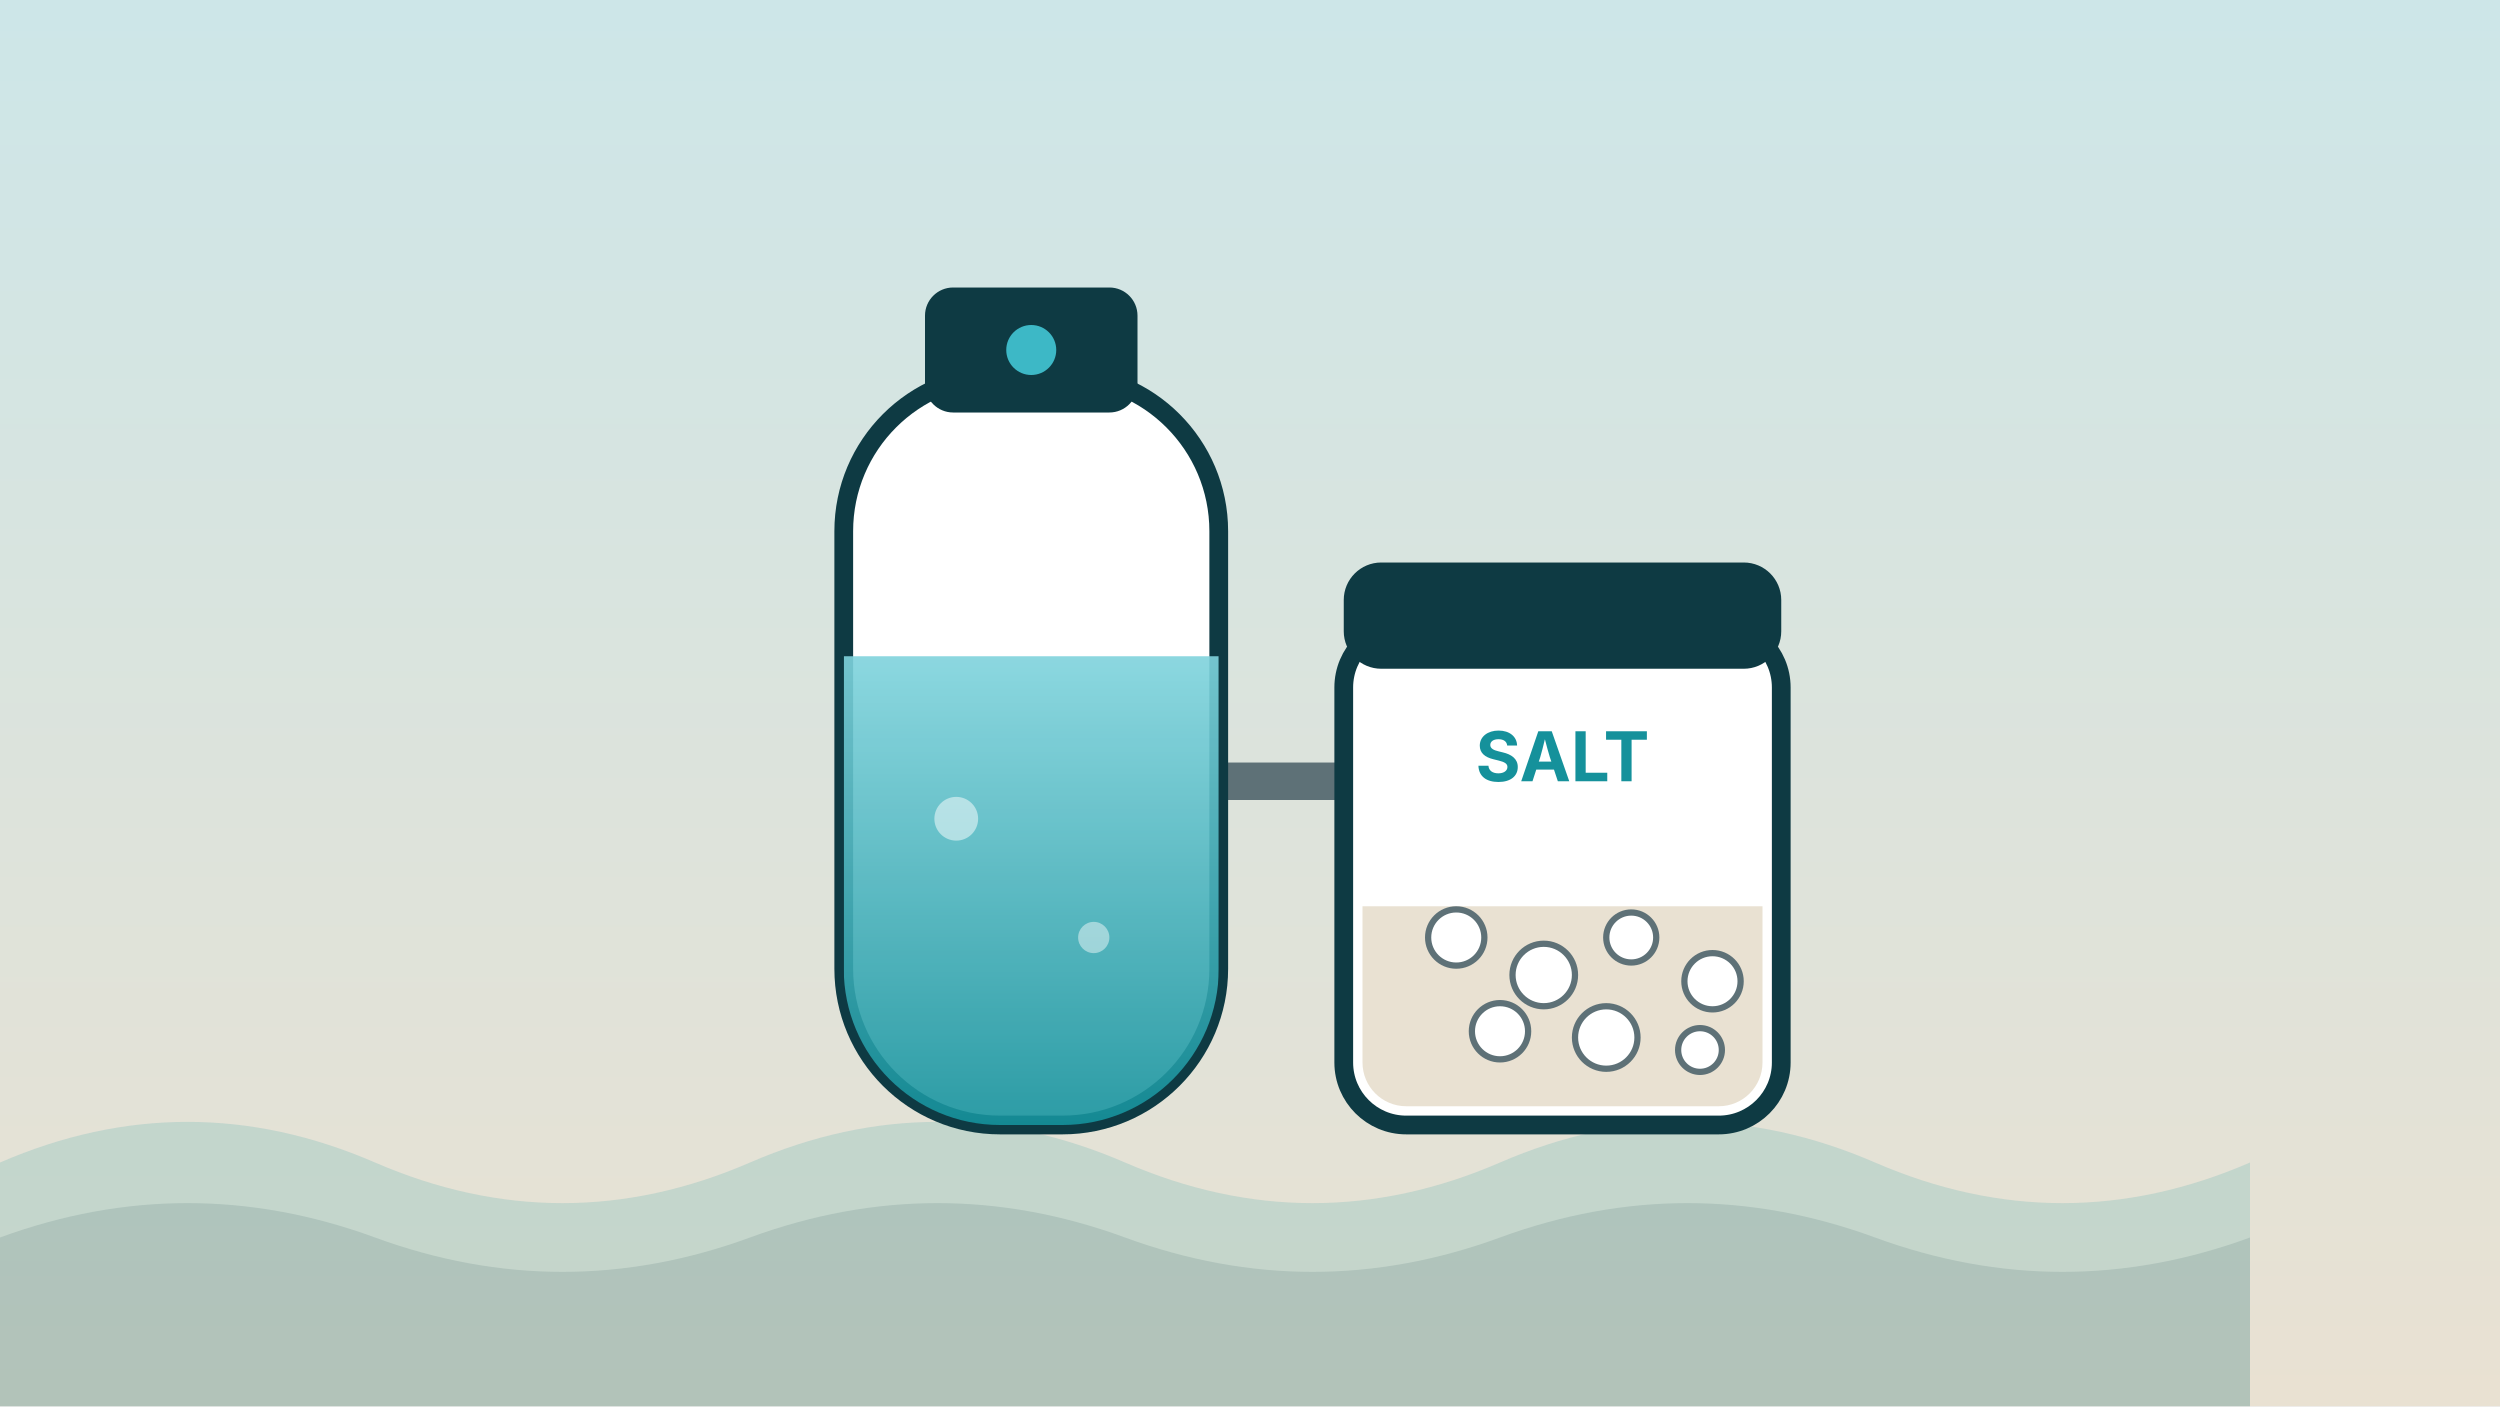
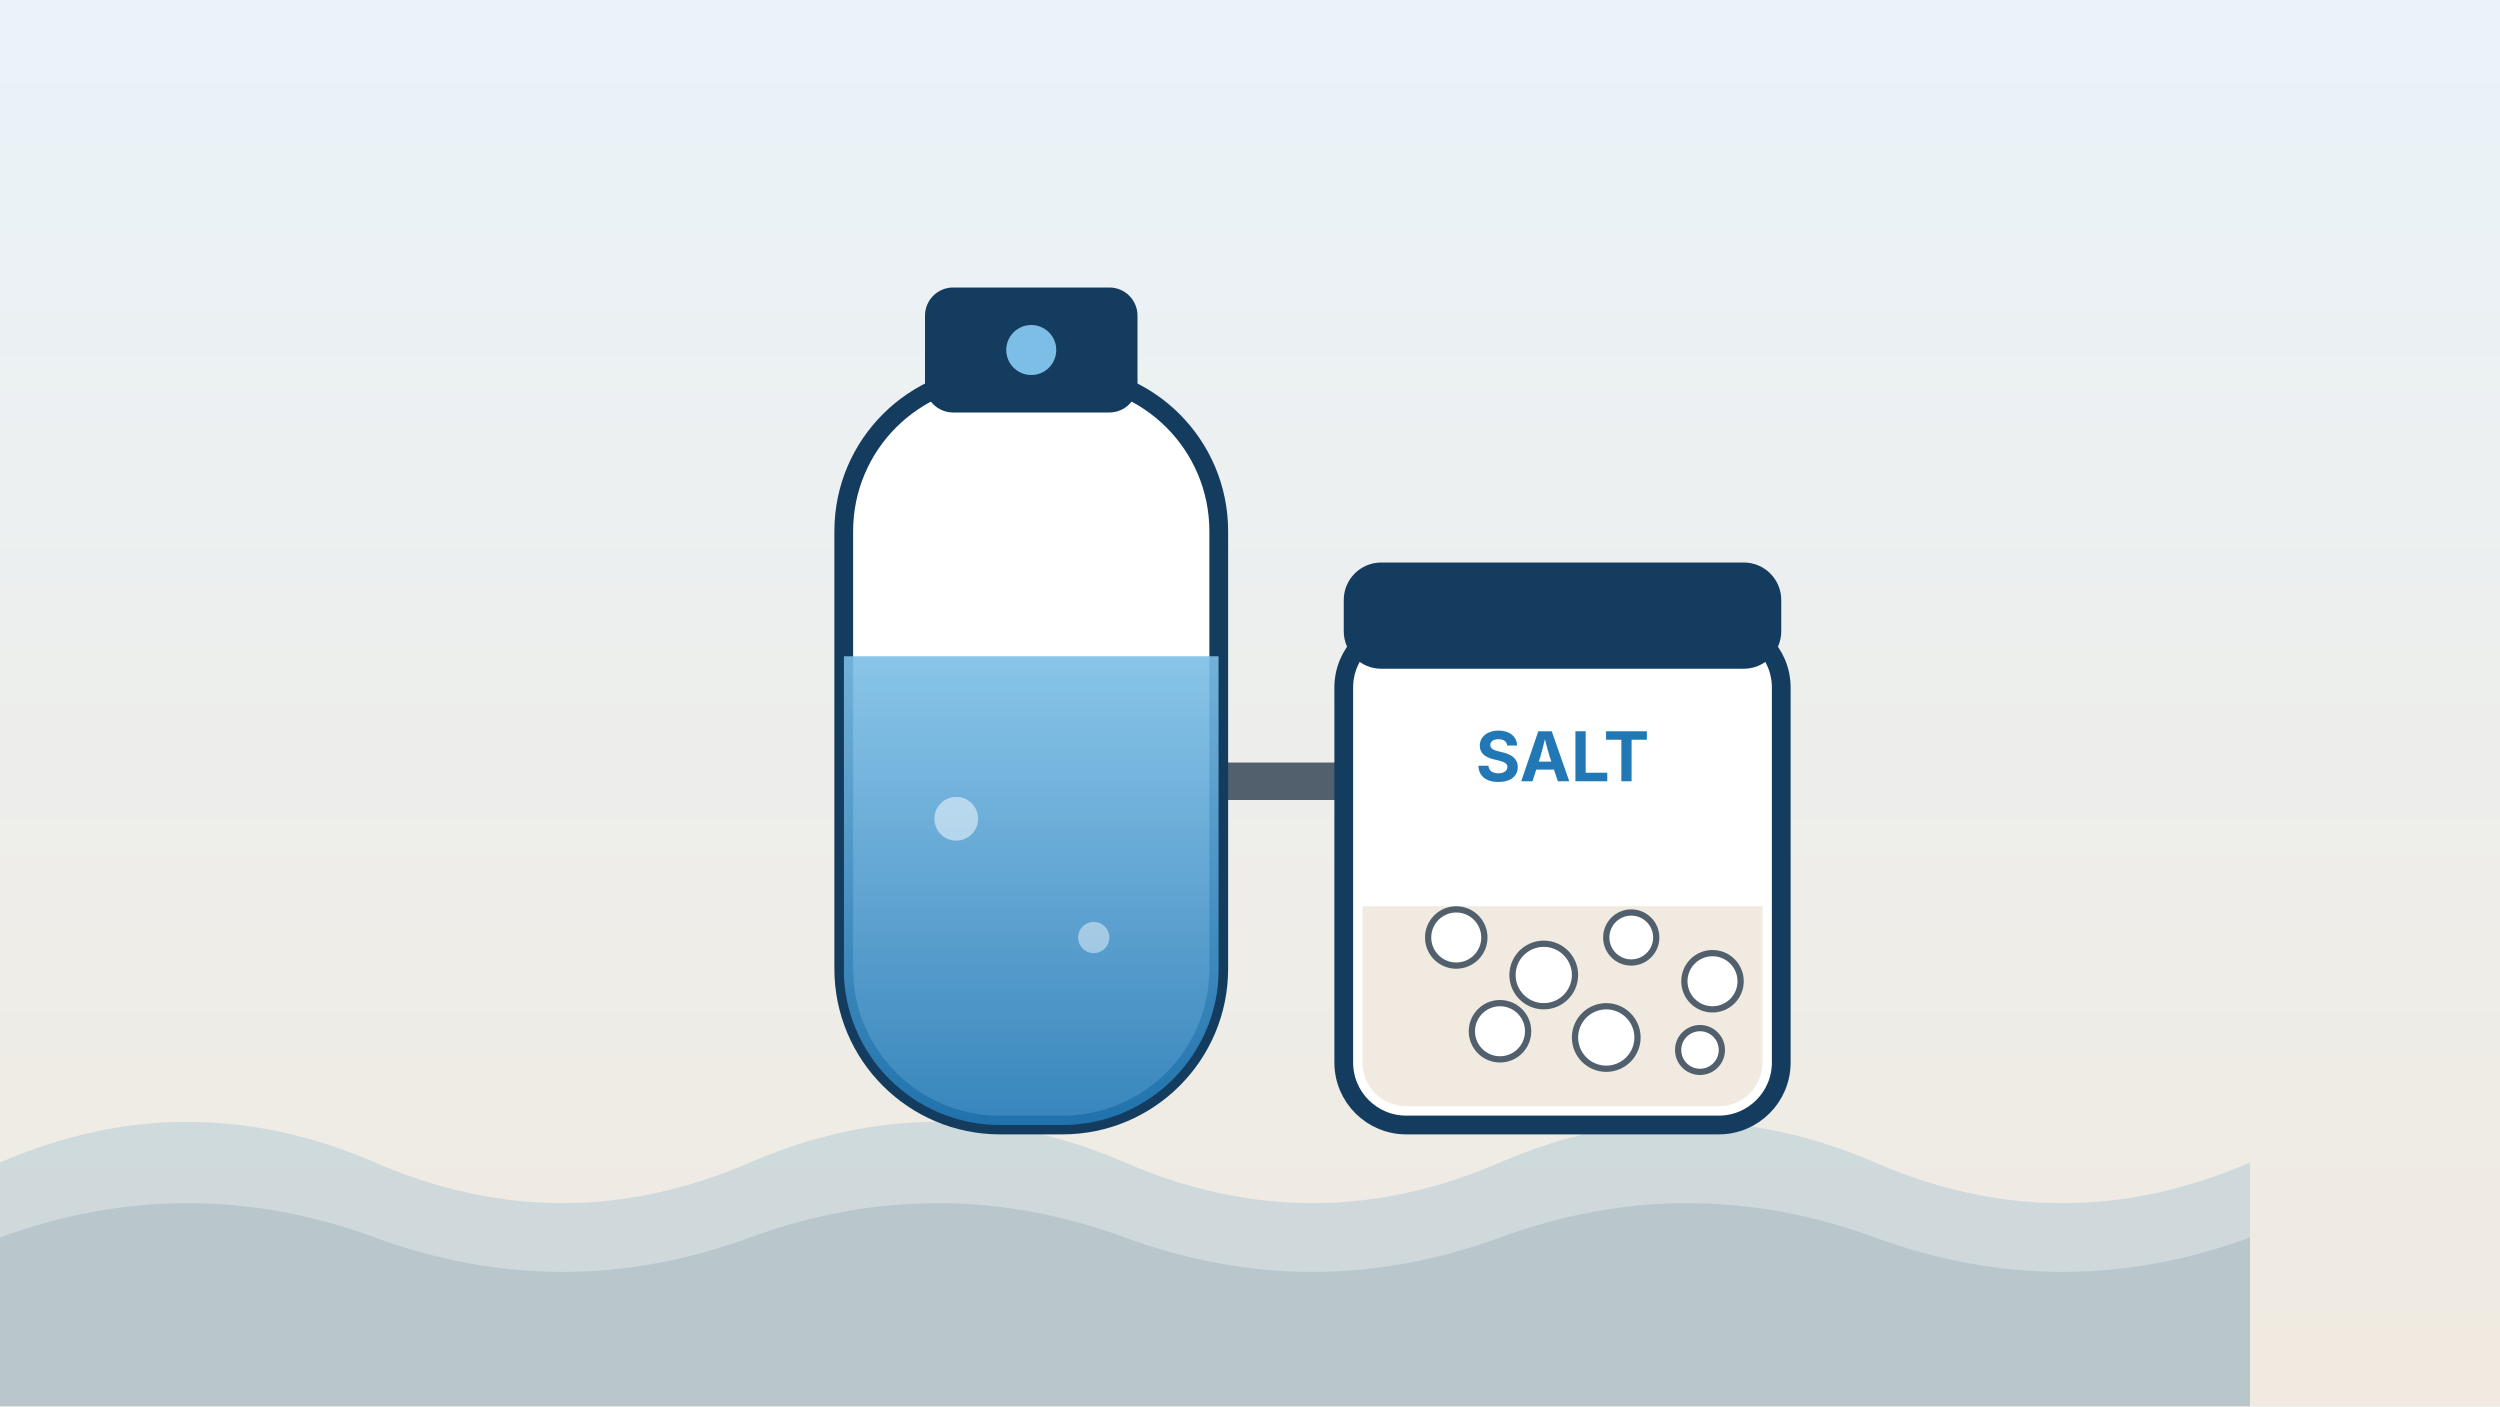
<svg xmlns="http://www.w3.org/2000/svg" viewBox="0 0 800 450" role="img" aria-label="Water softener resin tank and brine salt tank">
  <defs>
    <linearGradient id="bg2" x1="0" y1="0" x2="0" y2="1">
-       <stop offset="0" stop-color="#cde6e8" />
-       <stop offset="1" stop-color="#e9e1d2" />
+       <stop offset="0" stop-color="#eaf3f9" />
+       <stop offset="1" stop-color="#f0eae0" />
    </linearGradient>
    <linearGradient id="water2" x1="0" y1="0" x2="0" y2="1">
-       <stop offset="0" stop-color="#7fd3dc" />
-       <stop offset="1" stop-color="#15919b" />
+       <stop offset="0" stop-color="#7dbee6" />
+       <stop offset="1" stop-color="#2278b5" />
    </linearGradient>
  </defs>
  <rect width="800" height="450" fill="url(#bg2)" />
-   <path d="M0 372 q 60 -26 120 0 t 120 0 t 120 0 t 120 0 t 120 0 t 120 0 V450 H0 Z" fill="#15919b" opacity="0.16" />
-   <path d="M0 396 q 60 -22 120 0 t 120 0 t 120 0 t 120 0 t 120 0 t 120 0 V450 H0 Z" fill="#0e3a43" opacity="0.12" />
-   <path d="M360 250 H440" fill="none" stroke="#5e7177" stroke-width="12" stroke-linecap="round" />
-   <rect x="270" y="120" width="120" height="240" rx="50" fill="#ffffff" stroke="#0e3a43" stroke-width="6" />
+   <path d="M0 372 q 60 -26 120 0 t 120 0 t 120 0 t 120 0 t 120 0 t 120 0 V450 H0 Z" fill="#2278b5" opacity="0.16" />
+   <path d="M0 396 q 60 -22 120 0 t 120 0 t 120 0 t 120 0 t 120 0 t 120 0 V450 H0 Z" fill="#143c5f" opacity="0.12" />
+   <path d="M360 250 H440" fill="none" stroke="#51606c" stroke-width="12" stroke-linecap="round" />
+   <rect x="270" y="120" width="120" height="240" rx="50" fill="#ffffff" stroke="#143c5f" stroke-width="6" />
  <clipPath id="rt">
    <rect x="270" y="120" width="120" height="240" rx="50" />
  </clipPath>
  <g clip-path="url(#rt)">
    <rect x="270" y="210" width="120" height="150" fill="url(#water2)" opacity="0.9" />
    <circle cx="306" cy="262" r="7" fill="#fff" opacity="0.5" />
    <circle cx="350" cy="300" r="5" fill="#fff" opacity="0.45" />
  </g>
-   <rect x="296" y="92" width="68" height="40" rx="9" fill="#0e3a43" />
-   <circle cx="330" cy="112" r="8" fill="#3db8c6" />
-   <rect x="430" y="200" width="140" height="160" rx="20" fill="#ffffff" stroke="#0e3a43" stroke-width="6" />
-   <rect x="430" y="180" width="140" height="34" rx="12" fill="#0e3a43" />
+   <rect x="296" y="92" width="68" height="40" rx="9" fill="#143c5f" />
+   <circle cx="330" cy="112" r="8" fill="#7dbee6" />
+   <rect x="430" y="200" width="140" height="160" rx="20" fill="#ffffff" stroke="#143c5f" stroke-width="6" />
+   <rect x="430" y="180" width="140" height="34" rx="12" fill="#143c5f" />
  <clipPath id="bt">
    <rect x="436" y="214" width="128" height="140" rx="14" />
  </clipPath>
  <g clip-path="url(#bt)">
-     <rect x="436" y="290" width="128" height="64" fill="#e9e1d2" />
-     <g fill="#ffffff" stroke="#5e7177" stroke-width="2">
+     <rect x="436" y="290" width="128" height="64" fill="#f0eae0" />
+     <g fill="#ffffff" stroke="#51606c" stroke-width="2">
      <circle cx="466" cy="300" r="9" />
      <circle cx="494" cy="312" r="10" />
      <circle cx="522" cy="300" r="8" />
      <circle cx="548" cy="314" r="9" />
      <circle cx="480" cy="330" r="9" />
      <circle cx="514" cy="332" r="10" />
      <circle cx="544" cy="336" r="7" />
    </g>
  </g>
-   <text x="500" y="250" font-family="Inter, sans-serif" font-size="22" font-weight="700" fill="#15919b" text-anchor="middle">SALT</text>
+   <text x="500" y="250" font-family="Inter, sans-serif" font-size="22" font-weight="700" fill="#2278b5" text-anchor="middle">SALT</text>
</svg>
